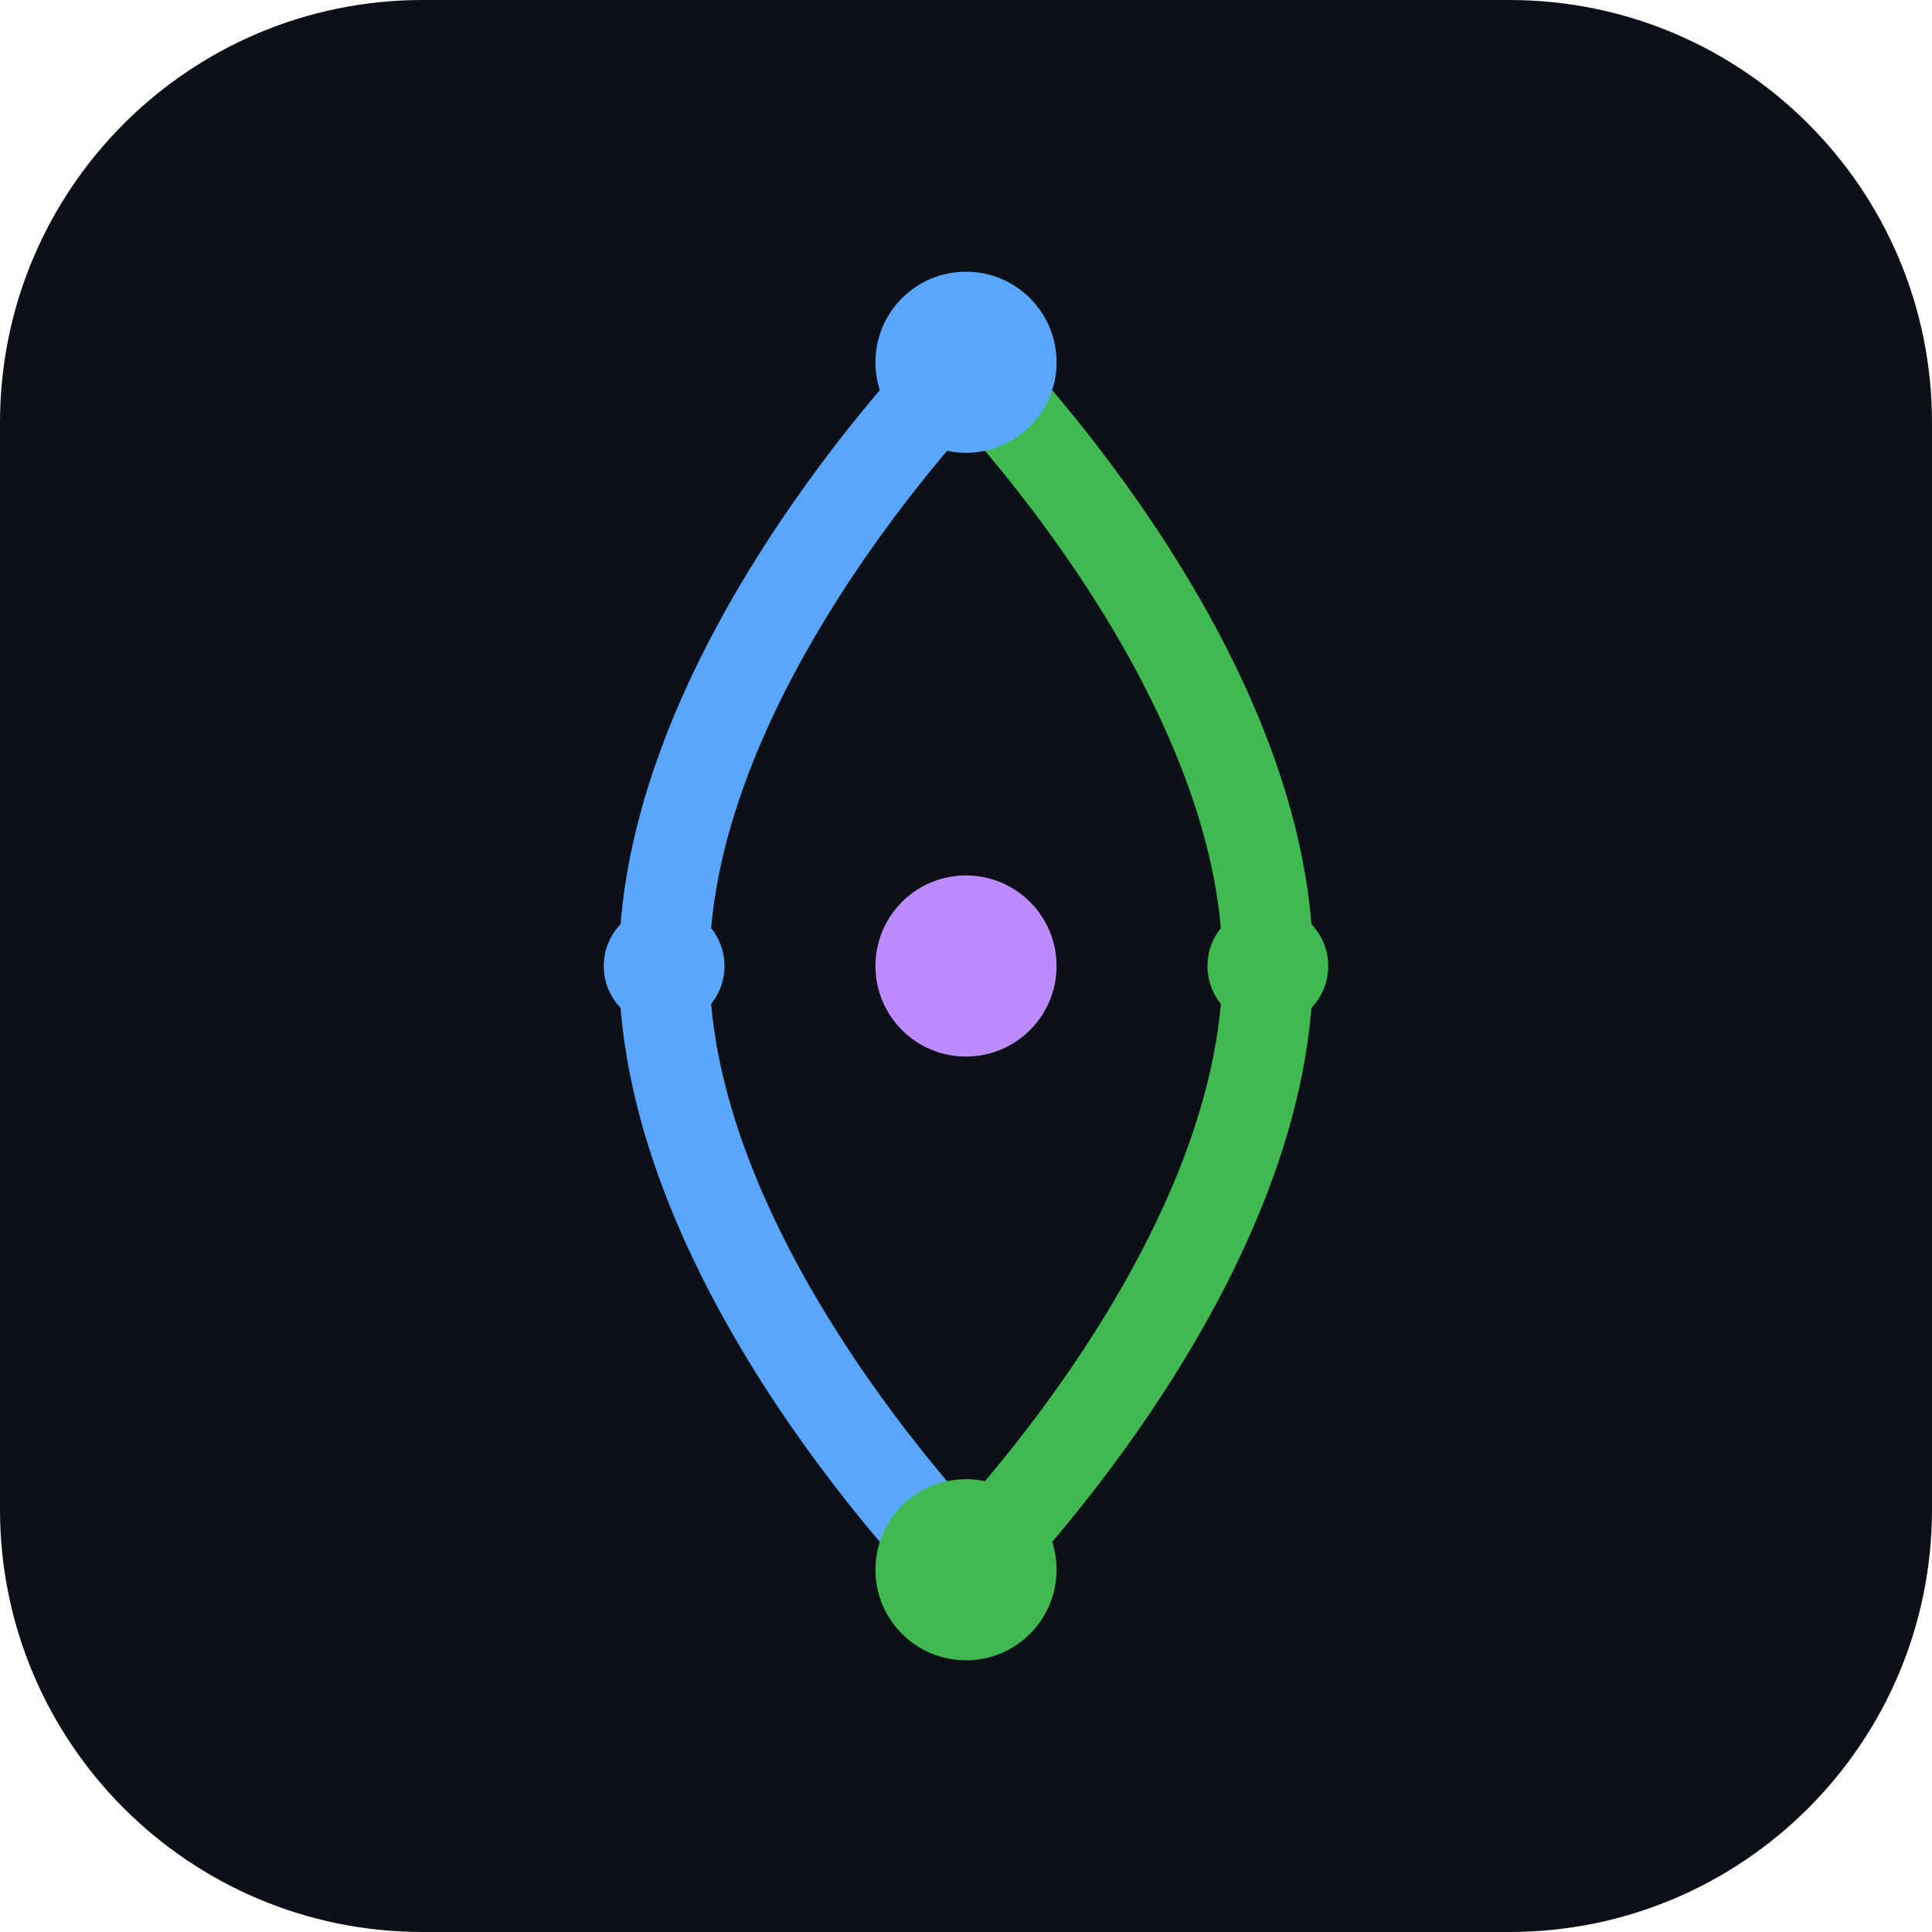
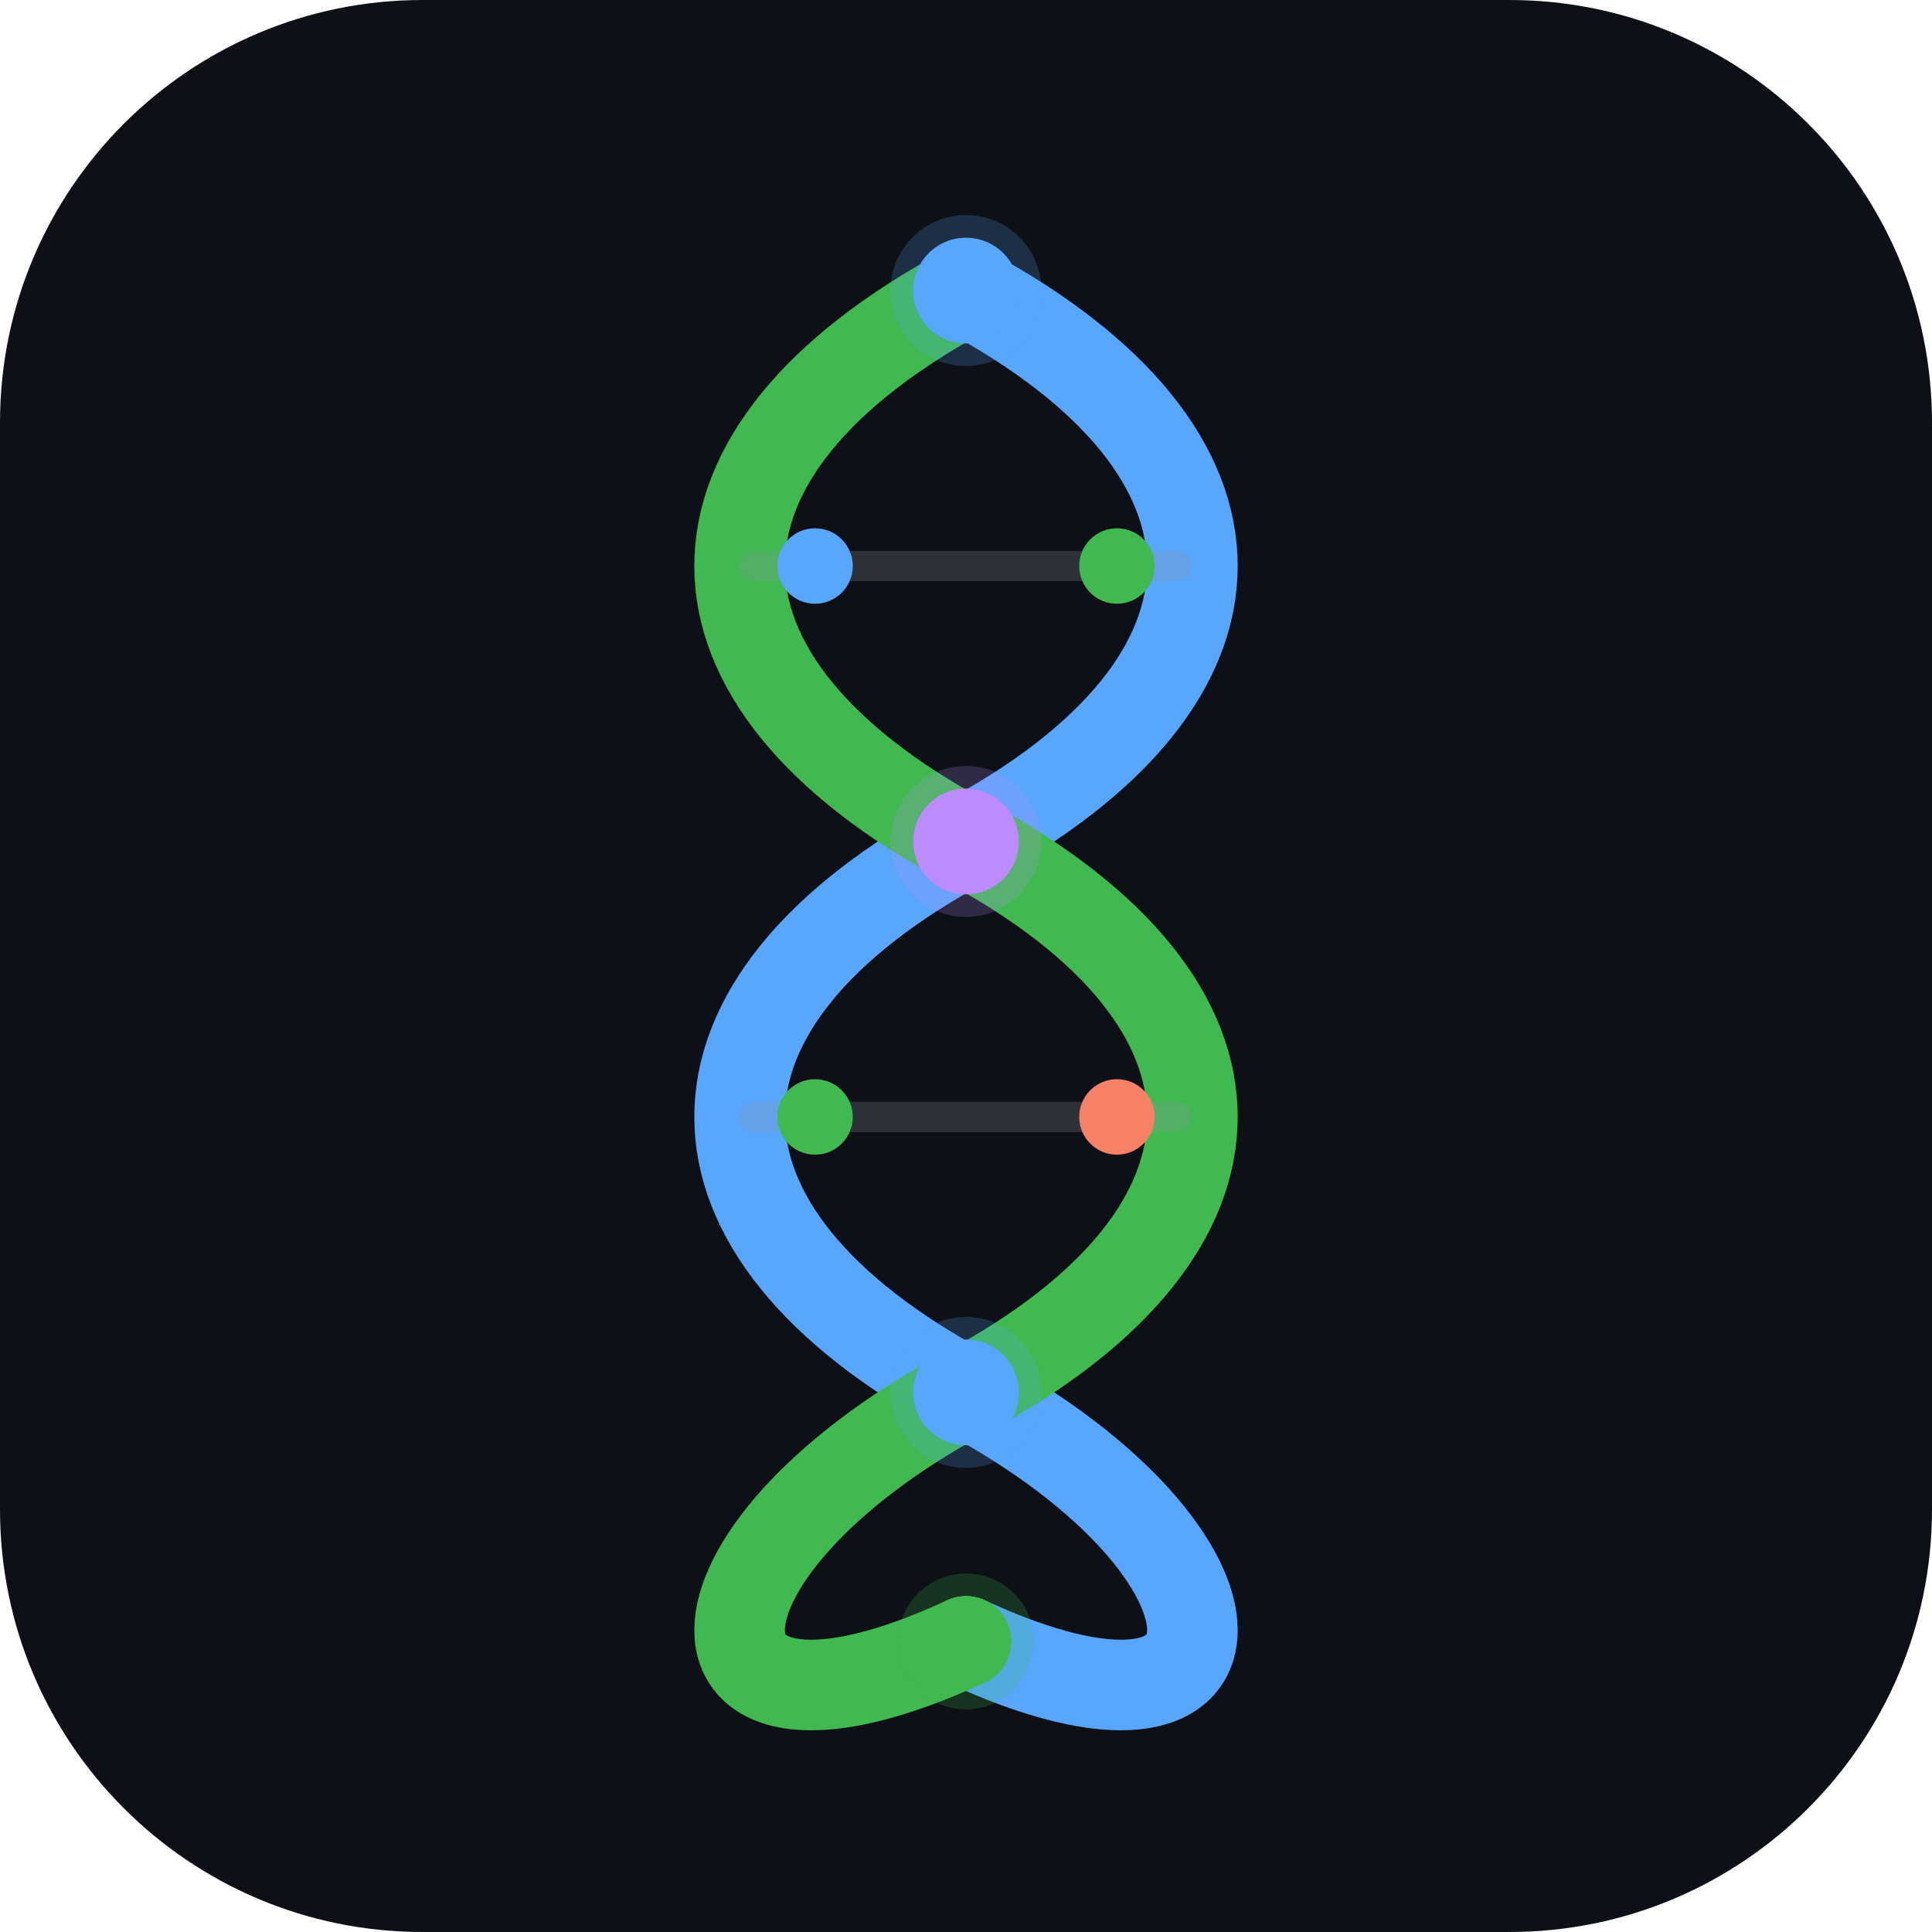
- <svg xmlns="http://www.w3.org/2000/svg" width="128" height="128" viewBox="0 0 128 128" fill="none">
-   <rect width="128" height="128" rx="28" fill="#0d1117" />
-   <path d="M64 24 C64 24 44 44 44 64 C44 84 64 104 64 104" stroke="#58a6ff" stroke-width="6" stroke-linecap="round" fill="none" />
-   <path d="M64 24 C64 24 84 44 84 64 C84 84 64 104 64 104" stroke="#3fb950" stroke-width="6" stroke-linecap="round" fill="none" />
-   <circle cx="64" cy="24" r="6" fill="#58a6ff" />
-   <circle cx="64" cy="64" r="6" fill="#bc8cff" />
-   <circle cx="64" cy="104" r="6" fill="#3fb950" />
-   <circle cx="44" cy="64" r="4" fill="#58a6ff" />
-   <circle cx="84" cy="64" r="4" fill="#3fb950" />
+ <svg xmlns="http://www.w3.org/2000/svg" width="512" height="512" viewBox="0 0 512 512" fill="none">
+   <rect width="512" height="512" rx="112" fill="url(#bg)" />
+   <path d="M256 77 C336 120 336 180 256 223 C176 266 176 326 256 369 C336 412 336 472 256 435" stroke="url(#strand1)" stroke-width="24" stroke-linecap="round" fill="none" />
+   <path d="M256 77 C176 120 176 180 256 223 C336 266 336 326 256 369 C176 412 176 472 256 435" stroke="url(#strand2)" stroke-width="24" stroke-linecap="round" fill="none" />
+   <line x1="200" y1="150" x2="312" y2="150" stroke="#8b949e" stroke-width="8" stroke-linecap="round" opacity="0.25" />
+   <line x1="200" y1="296" x2="312" y2="296" stroke="#8b949e" stroke-width="8" stroke-linecap="round" opacity="0.25" />
+   <circle cx="256" cy="77" r="14" fill="#58a6ff" />
+   <circle cx="256" cy="77" r="20" fill="#58a6ff" opacity="0.2" />
+   <circle cx="256" cy="223" r="14" fill="#bc8cff" />
+   <circle cx="256" cy="223" r="20" fill="#bc8cff" opacity="0.2" />
+   <circle cx="256" cy="369" r="14" fill="#58a6ff" />
+   <circle cx="256" cy="369" r="20" fill="#58a6ff" opacity="0.2" />
+   <circle cx="296" cy="150" r="10" fill="#3fb950" />
+   <circle cx="216" cy="150" r="10" fill="#58a6ff" />
+   <circle cx="216" cy="296" r="10" fill="#3fb950" />
+   <circle cx="296" cy="296" r="10" fill="#f78166" />
+   <circle cx="256" cy="435" r="12" fill="#3fb950" />
+   <circle cx="256" cy="435" r="18" fill="#3fb950" opacity="0.2" />
+   <defs>
+     <linearGradient id="bg" x1="0" y1="0" x2="512" y2="512">
+       <stop offset="0%" stop-color="#0d1117" />
+       <stop offset="100%" stop-color="#161b22" />
+     </linearGradient>
+     <linearGradient id="strand1" x1="256" y1="77" x2="256" y2="435">
+       <stop offset="0%" stop-color="#58a6ff" />
+       <stop offset="50%" stop-color="#bc8cff" />
+       <stop offset="100%" stop-color="#58a6ff" />
+     </linearGradient>
+     <linearGradient id="strand2" x1="256" y1="77" x2="256" y2="435">
+       <stop offset="0%" stop-color="#3fb950" />
+       <stop offset="50%" stop-color="#f78166" />
+       <stop offset="100%" stop-color="#3fb950" />
+     </linearGradient>
+   </defs>
</svg>
